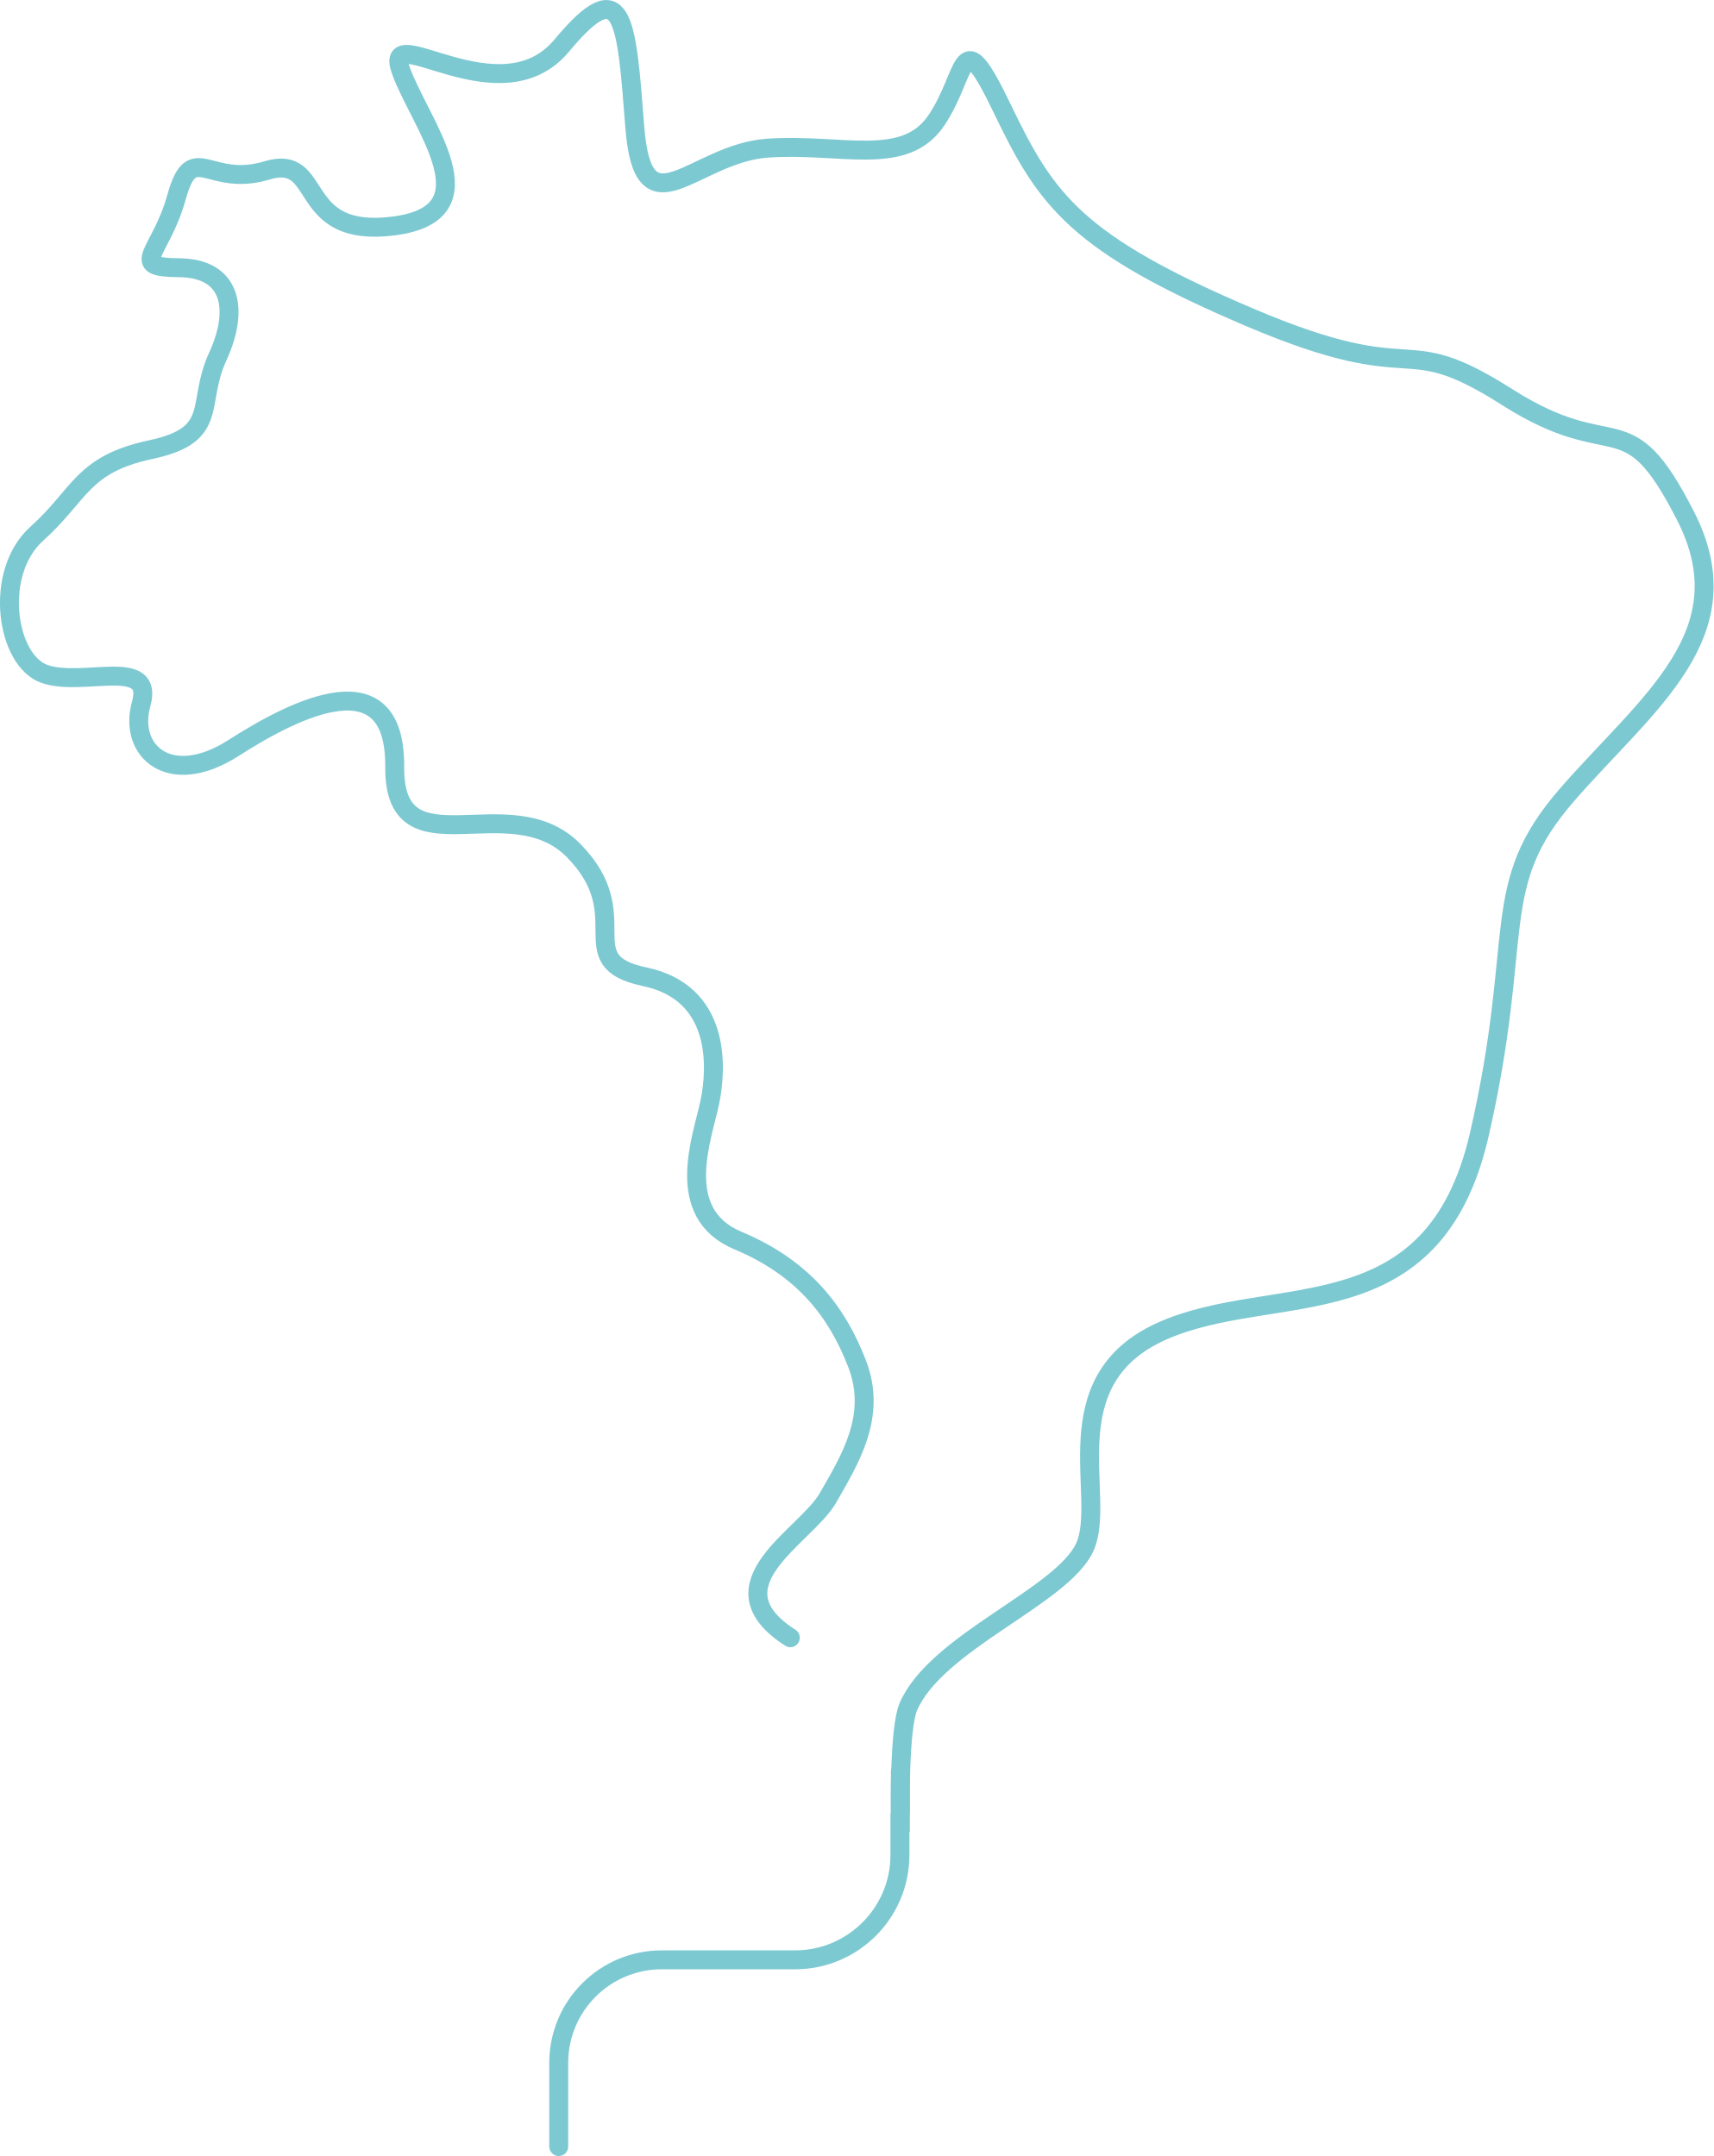
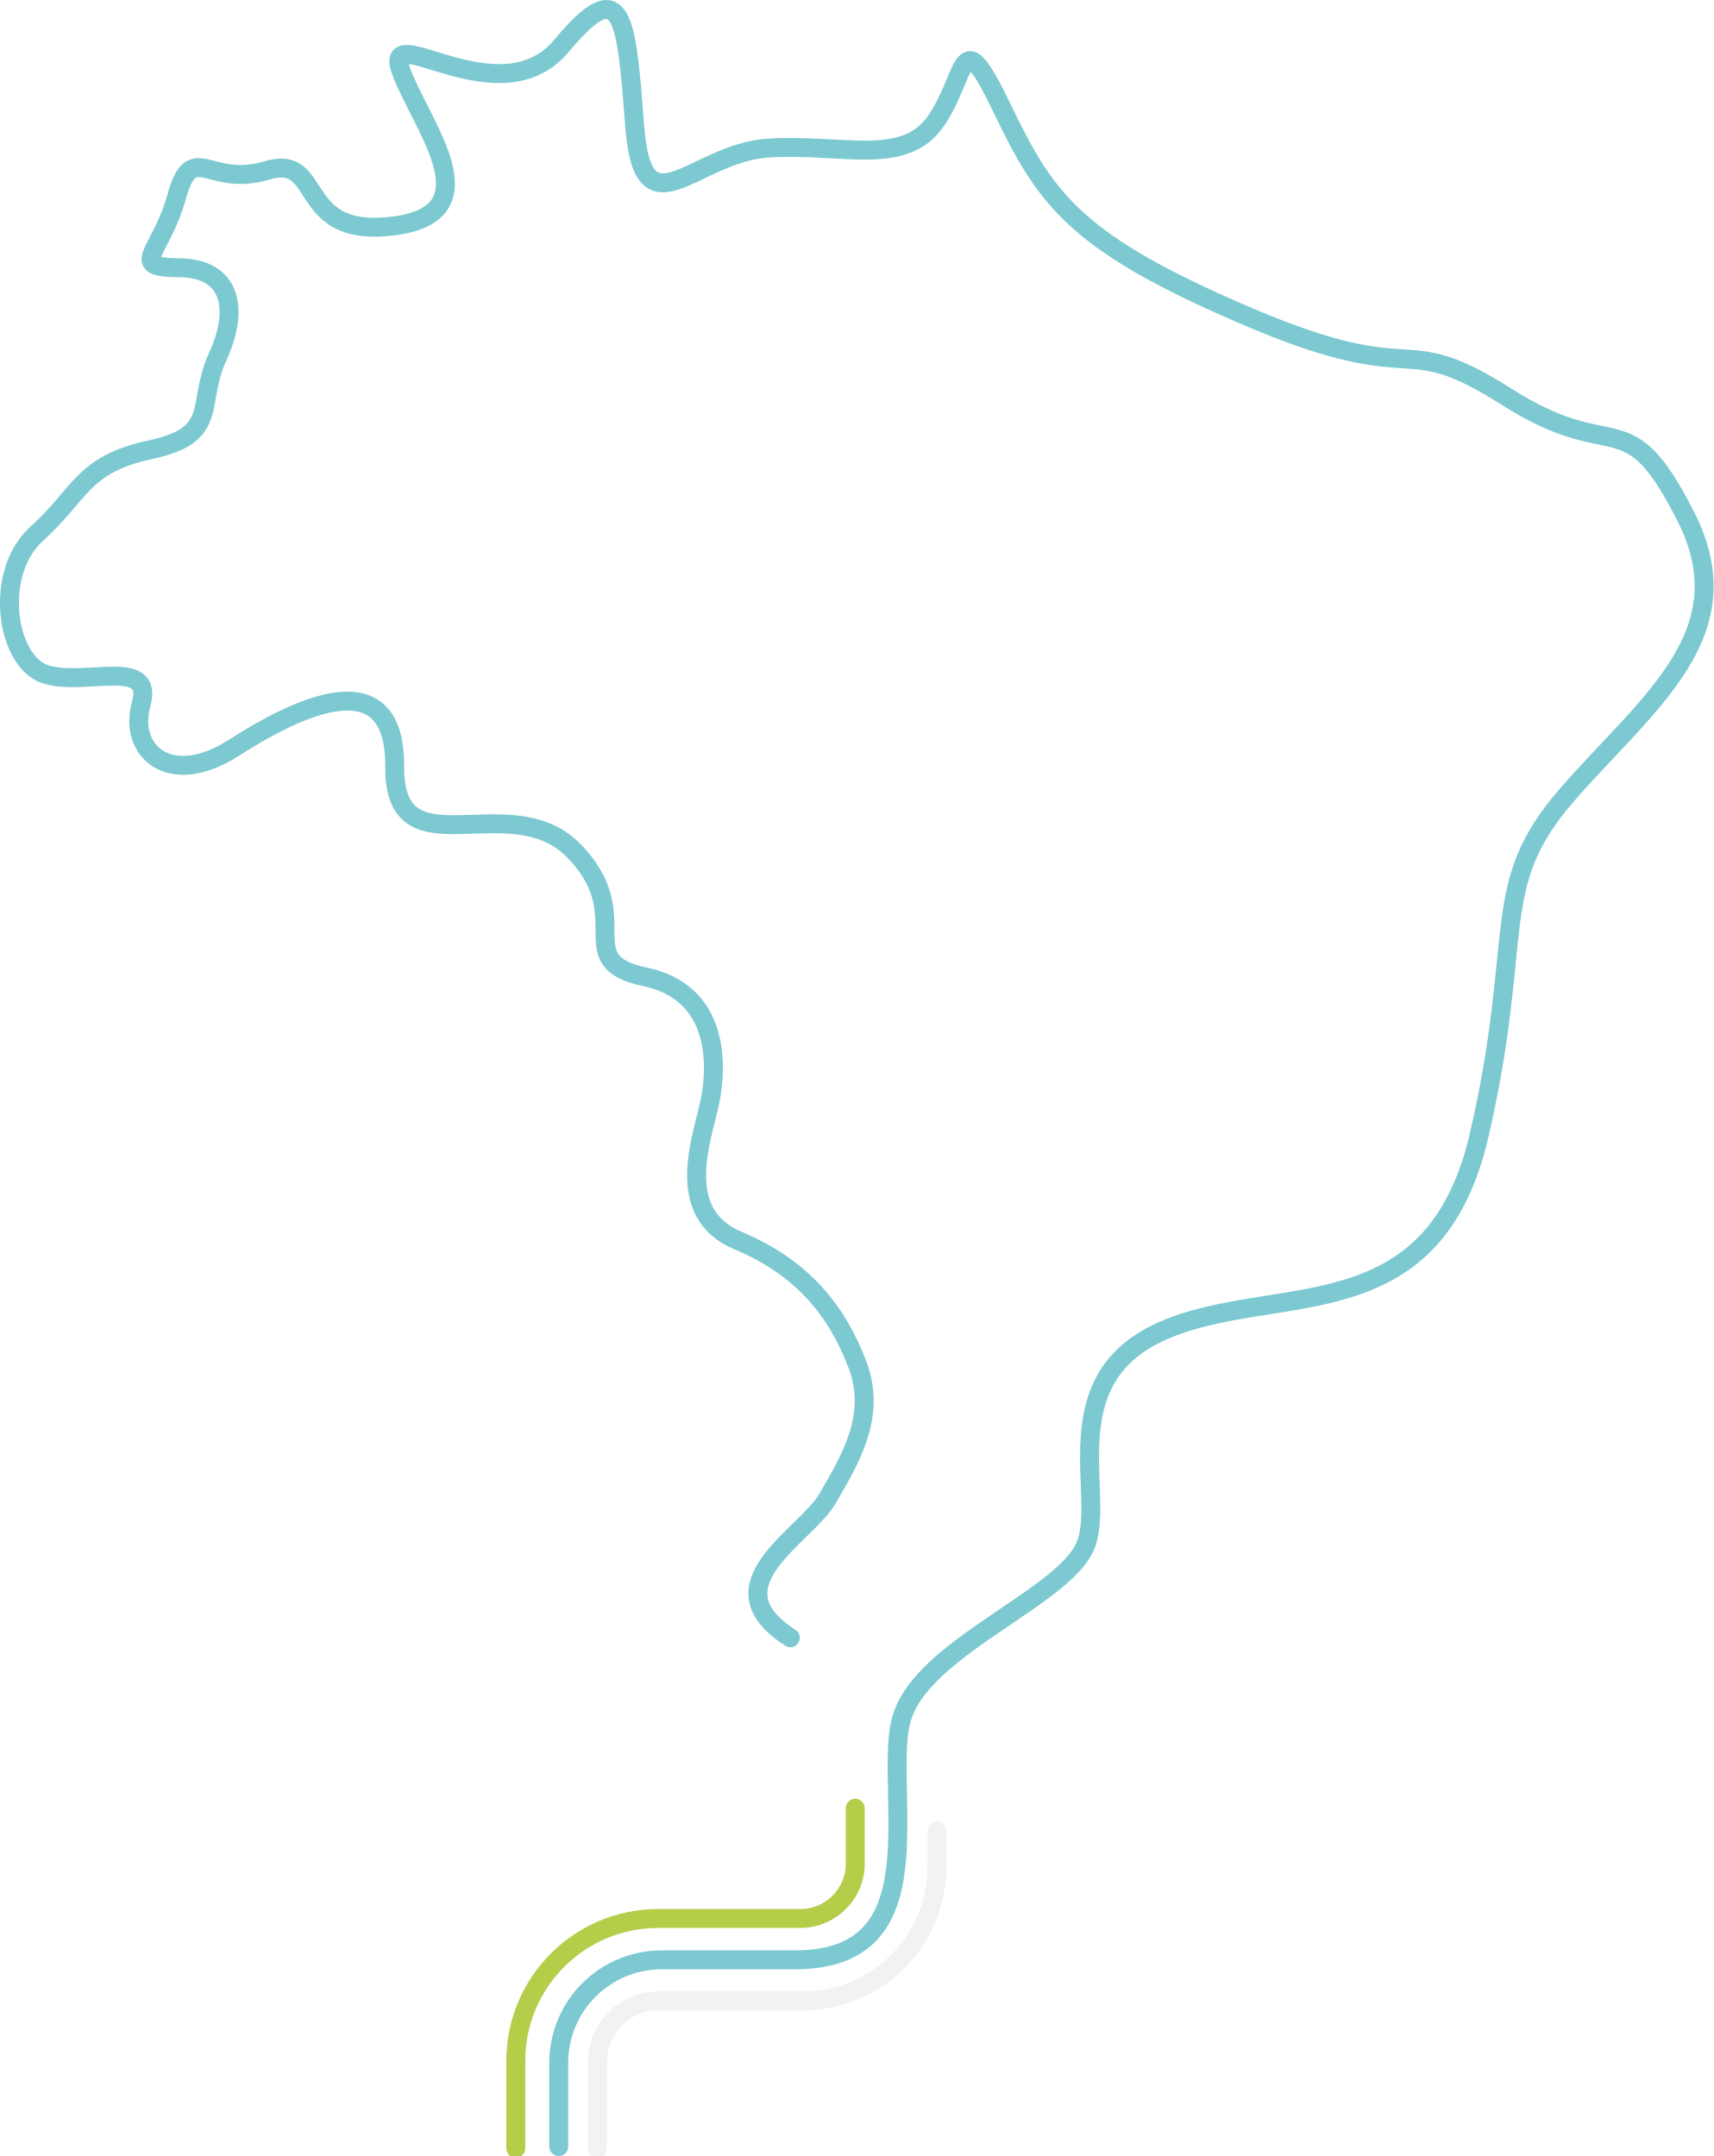
- <svg xmlns="http://www.w3.org/2000/svg" id="Camada_2" data-name="Camada 2" viewBox="0 0 723.77 910.84">
-   <defs>
-     <style>
+ <svg xmlns="http://www.w3.org/2000/svg" id="Camada_2" data-name="Camada 2" viewBox="0 0 723.77 910.84" version="1.1">
+   <defs id="defs1520">
+     <style id="style1518">
      .cls-1 {
        fill: none;
        stroke: #7dc9d2;
        stroke-linecap: round;
        stroke-miterlimit: 10;
        stroke-width: 8px;
      }
    </style>
  </defs>
-   <g id="Camada_1-2" data-name="Camada 1">
-     <g>
-       <path class="cls-1" d="M380.27,765.44s-.56-35.28,3.38-44.39c11.81-27.38,64.72-46.42,74.47-67.29,9.75-20.87-14.61-70.42,32.78-91.46,47.39-21.05,114.55,1.59,133.95-83.16,19.41-84.74,3.24-104.56,37.05-143.4,33.81-38.85,75.42-67.93,50.05-117.72-25.37-49.79-29.1-20.78-75.41-50.28-46.31-29.49-35.17-2.41-108.54-33.6-73.36-31.2-86.03-49.4-104.44-87.74-18.41-38.34-14.49-15.76-28.01,4.37-13.52,20.12-39.98,9.65-71.33,11.82-31.35,2.17-52.53,36.91-56.1-8.85-3.57-45.76-4.68-65.97-30.81-34.54-26.14,31.44-76.14-12.03-67.98,10.64,8.16,22.67,39.46,60.04-2.87,65.6-42.33,5.56-29.04-30.9-53.71-23.44-24.67,7.46-31.36-13.31-38.14,11.13-6.78,24.44-21.05,29.79,1.08,29.98,22.13.19,25.47,17.57,16.25,37.6-9.22,20.02,1.17,32.95-28.14,39.21-29.32,6.26-29.67,18.87-48.21,35.5-18.54,16.63-12.96,53.87,3.41,59.37,16.37,5.5,46.22-7.43,40.63,12.58-5.6,20.01,12.17,35.84,39.04,18.61,26.87-17.23,68.42-37.63,68.04,7.97-.37,45.61,48.57,7.73,75.68,35.49,27.11,27.76-2.06,46.5,29.89,53.2,31.95,6.7,30.66,37.85,27.54,52.93-3.12,15.08-15.78,46.95,11.9,58.54,27.69,11.59,41.85,30.06,50.33,52.14,8.48,22.08-3.12,40.39-12.38,56.61-9.25,16.21-50.71,36.65-15.87,59.03" />
-       <path class="cls-1" d="M235.99,906.84v-35.36c0-24.03,19.48-43.51,43.51-43.51h56.27c24.48,0,44.33-19.85,44.33-44.33v-13.67h.18v-21.51" />
-     </g>
+   <path class="cls-1" d="m 235.99,906.84 v -35.36 c 0,-24.03 19.48,-43.51 43.51,-43.51 h 56.27 c 40.927,0 43.886,-30.201 43.422,-62.575 -0.412,-24.297 -0.9,-34.1 3.04,-43.21 11.81,-27.38 66.138,-47.554 75.888,-68.424 9.75,-20.87 -14.61,-70.42 32.78,-91.46 47.39,-21.05 114.55,1.59 133.95,-83.16 19.41,-84.74 3.24,-104.56 37.05,-143.4 33.81,-38.85 75.42,-67.93 50.05,-117.72 -25.37,-49.79 -29.1,-20.78 -75.41,-50.28 C 590.23,138.25 601.37,165.33 528,134.14 454.64,102.94 441.97,84.74 423.56,46.4 405.15,8.06 409.07,30.64 395.55,50.77 382.03,70.89 355.57,60.42 324.22,62.59 292.87,64.76 271.69,99.5 268.12,53.74 264.55,7.98 263.44,-12.23 237.31,19.2 211.17,50.64 161.17,7.17 169.33,29.84 c 8.16,22.67 39.46,60.04 -2.87,65.6 C 124.13,101 137.42,64.54 112.75,72 88.08,79.46 81.39,58.69 74.61,83.13 c -6.78,24.44 -21.05,29.79 1.08,29.98 22.13,0.19 25.47,17.57 16.25,37.6 -9.22,20.02 1.17,32.95 -28.14,39.21 -29.32,6.26 -29.67,18.87 -48.21,35.5 -18.54,16.63 -12.96,53.87 3.41,59.37 16.37,5.5 46.22,-7.43 40.63,12.58 -5.6,20.01 12.17,35.84 39.04,18.61 26.87,-17.23 68.42,-37.63 68.04,7.97 -0.37,45.61 48.57,7.73 75.68,35.49 27.11,27.76 -2.06,46.5 29.89,53.2 31.95,6.7 30.66,37.85 27.54,52.93 -3.12,15.08 -15.78,46.95 11.9,58.54 27.69,11.59 41.85,30.06 50.33,52.14 8.48,22.08 -3.12,40.39 -12.38,56.61 -9.25,16.21 -50.71,36.65 -15.87,59.03" id="path1524" />
+   <g id="Camada_1-2" data-name="Camada 1" transform="translate(248.3457,769.463)">
+     <path class="cls-1" d="m 147.38,4 v 15.18 c 0,31.3 -25.37,56.67 -56.67,56.67 H 29.83 C 15.56,75.85 4,87.42 4,101.68 v 36.53" id="path806" style="fill:none;stroke:#f3f2f2;stroke-width:8px;stroke-linecap:round;stroke-miterlimit:10" />
+   </g>
+   <g id="Camada_1-2-3" data-name="Camada 1" transform="translate(213.8568,759.9055)">
+     <path class="cls-1" d="M 4,147.7 V 110.76 C 4,77.53 30.94,50.59 64.17,50.59 h 60.01 c 12.81,0 23.2,-10.39 23.2,-23.2 V 4" id="path679" style="fill:none;stroke:#b4ce49;stroke-width:8px;stroke-linecap:round;stroke-miterlimit:10" />
  </g>
</svg>
